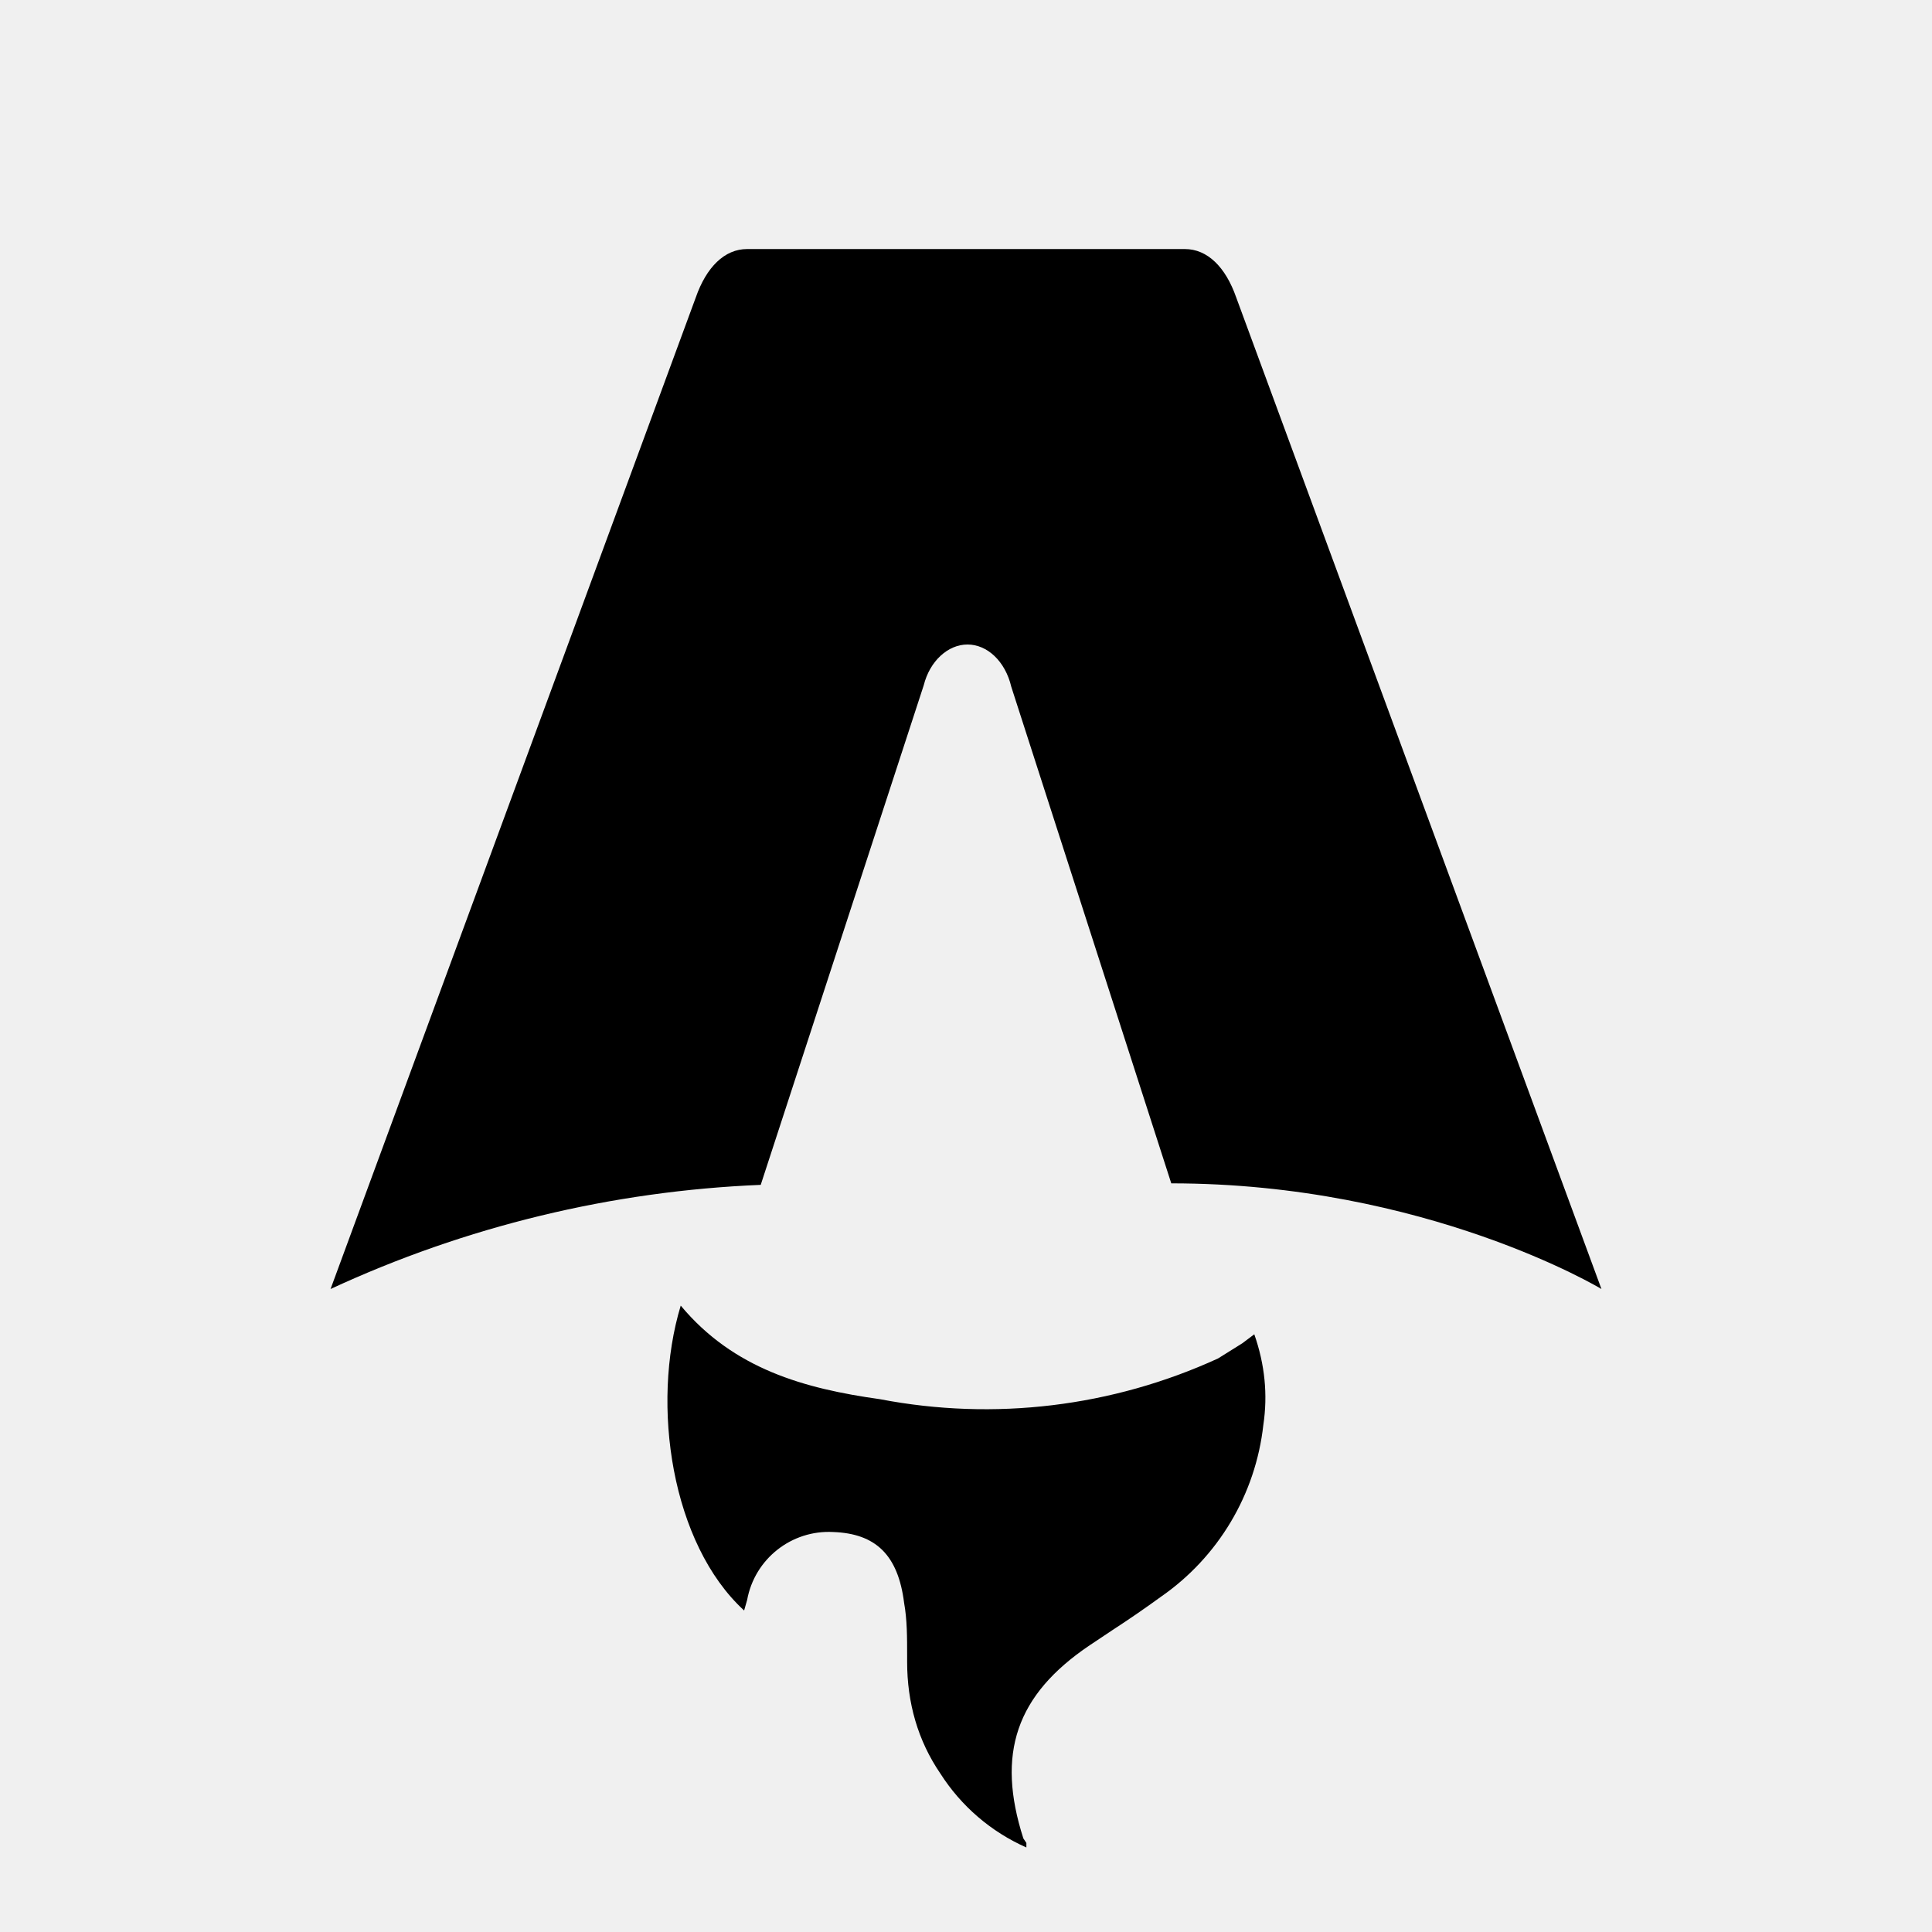
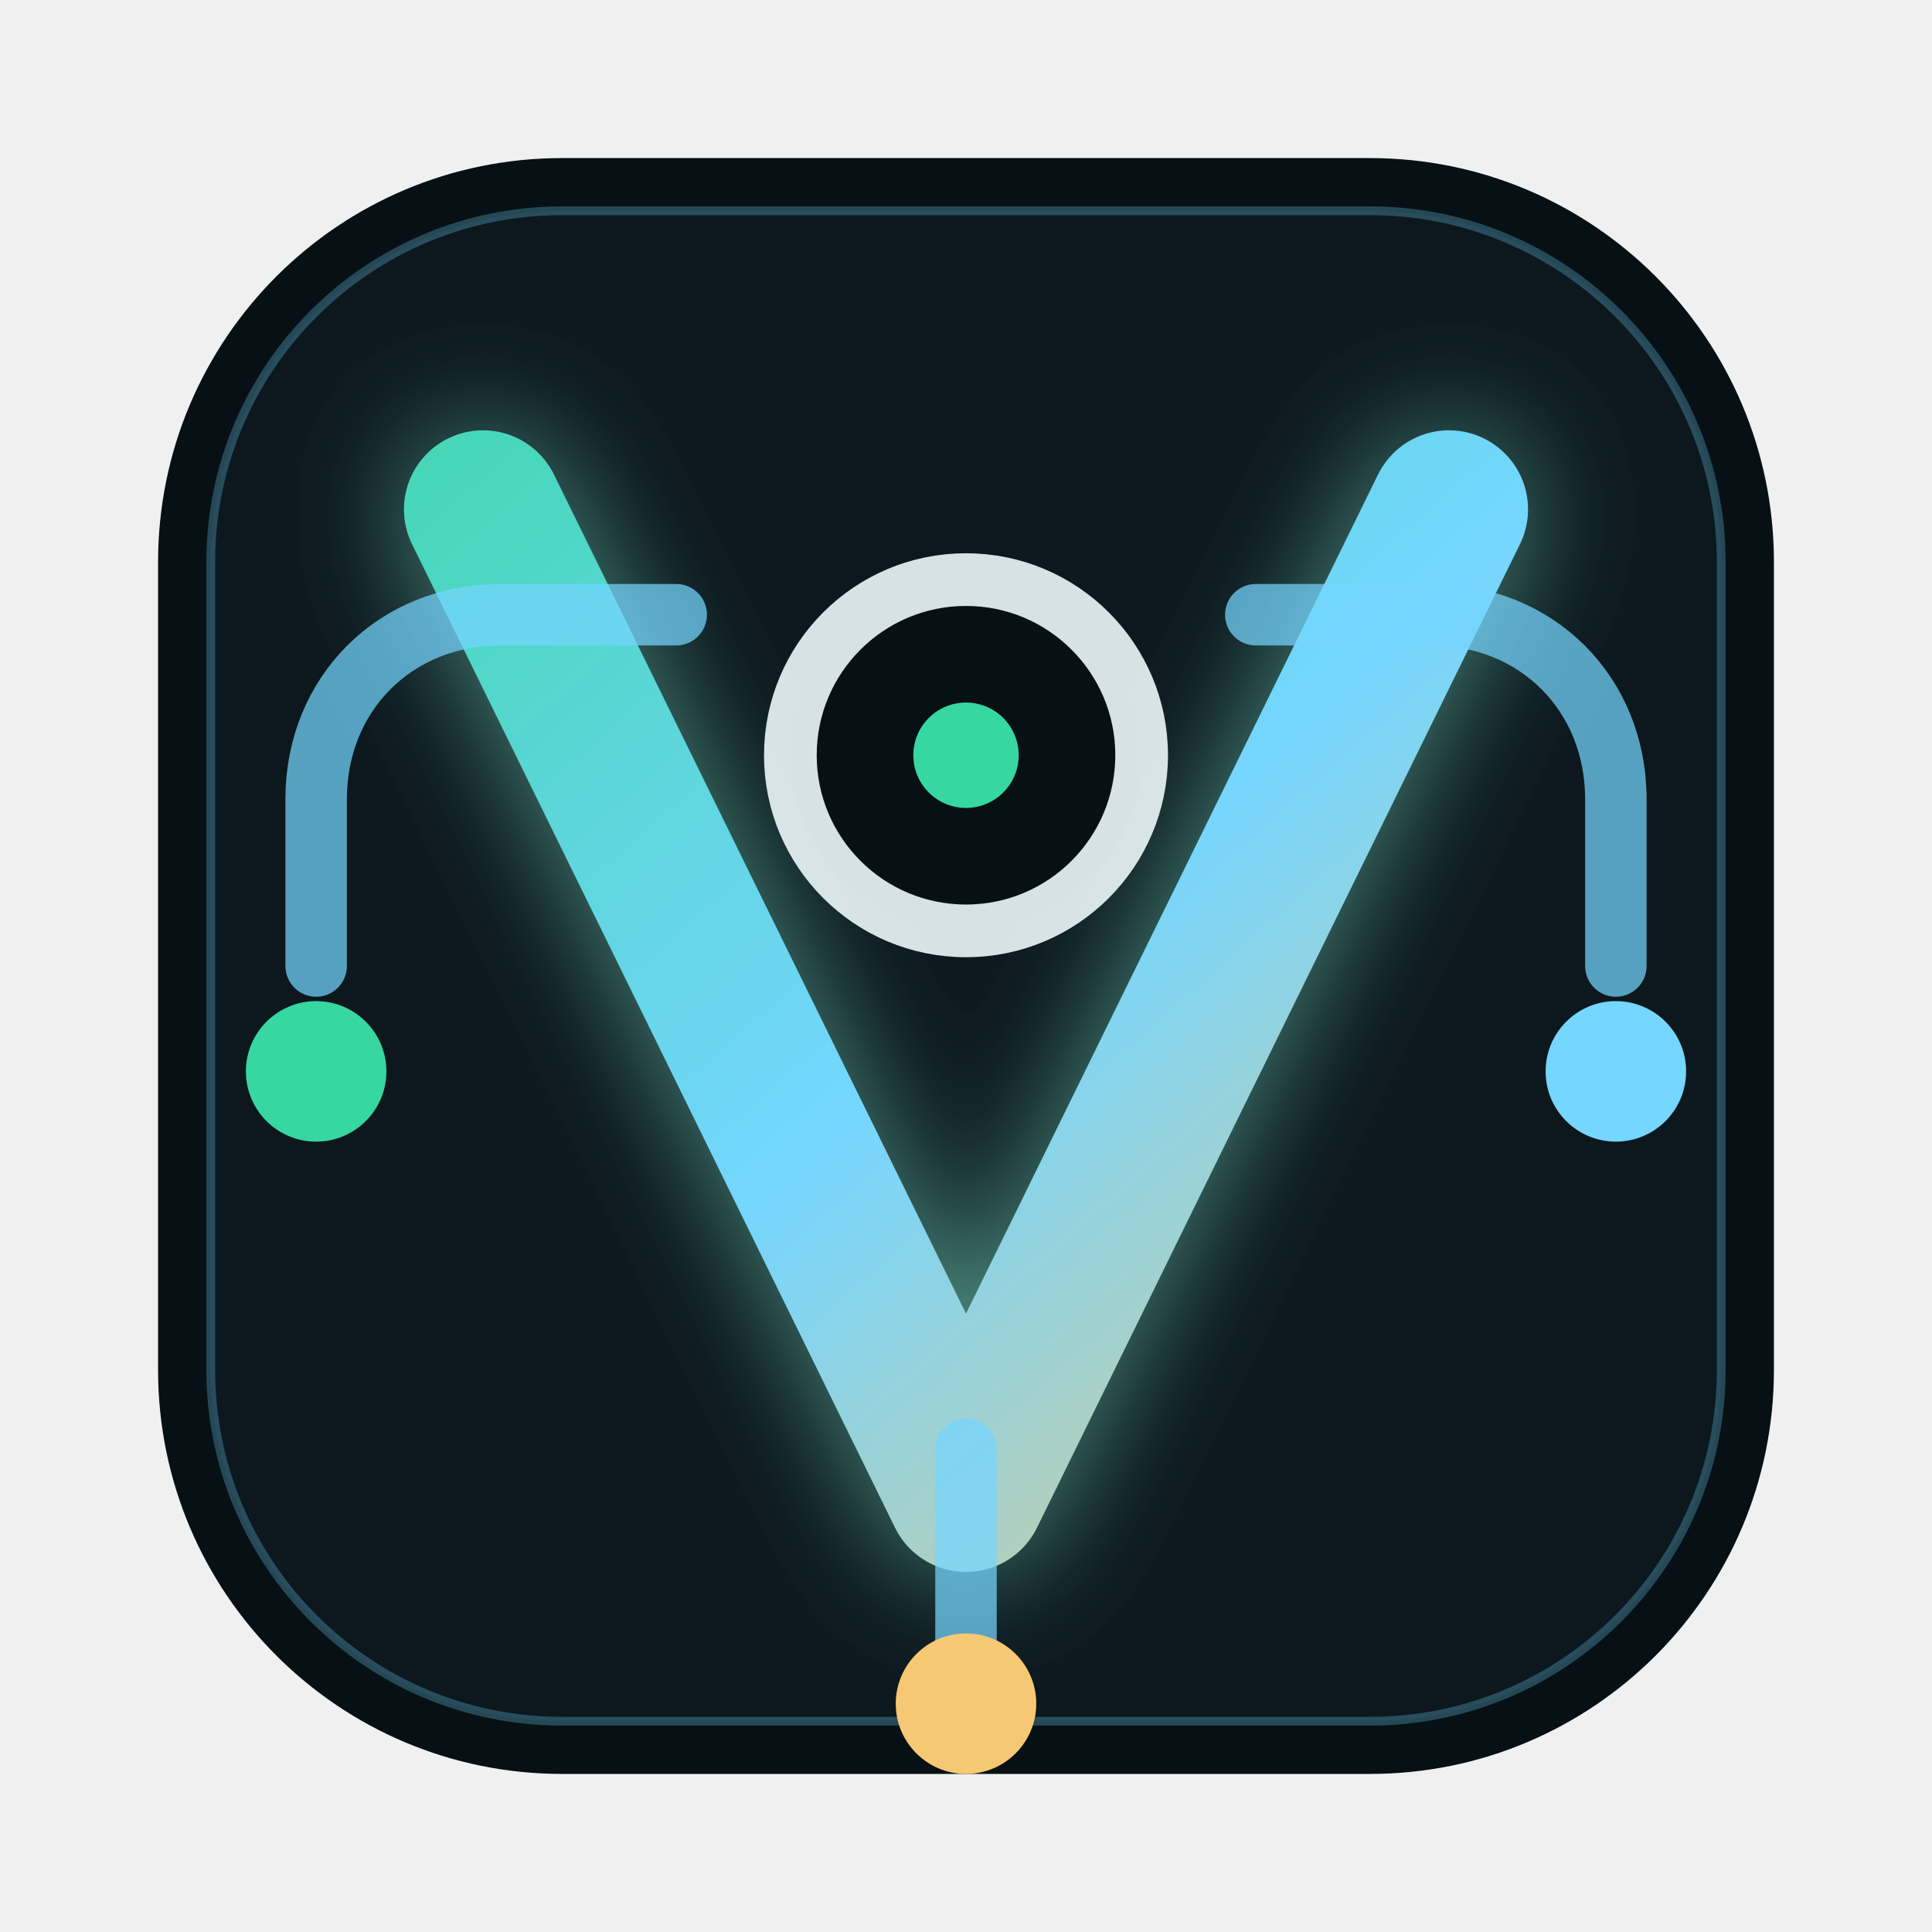
- <svg xmlns="http://www.w3.org/2000/svg" fill="none" viewBox="0 0 128 128">
-   <path d="M50.4 78.5a75.1 75.1 0 0 0-28.5 6.9l24.2-65.7c.7-2 1.9-3.2 3.4-3.2h29c1.5 0 2.7 1.2 3.4 3.2l24.2 65.7s-11.6-7-28.5-7L67 45.5c-.4-1.7-1.6-2.8-2.9-2.8-1.3 0-2.5 1.1-2.9 2.7L50.4 78.5Zm-1.1 28.2Zm-4.2-20.2c-2 6.6-.6 15.8 4.2 20.2a17.5 17.5 0 0 1 .2-.7 5.5 5.5 0 0 1 5.7-4.5c2.8.1 4.3 1.5 4.7 4.7.2 1.1.2 2.3.2 3.5v.4c0 2.7.7 5.2 2.2 7.4a13 13 0 0 0 5.7 4.9v-.3l-.2-.3c-1.8-5.6-.5-9.5 4.4-12.8l1.5-1a73 73 0 0 0 3.2-2.2 16 16 0 0 0 6.8-11.4c.3-2 .1-4-.6-6l-.8.6-1.6 1a37 37 0 0 1-22.4 2.7c-5-.7-9.7-2-13.2-6.2Z" />
-   <style>
-         path { fill: #000; }
-         @media (prefers-color-scheme: dark) {
-             path { fill: #FFF; }
-         }
-     </style>
+ <svg xmlns="http://www.w3.org/2000/svg" width="220" height="220" viewBox="0 0 220 220" role="img" aria-labelledby="title desc">
+   <defs>
+     <linearGradient id="mark" x1="36" y1="26" x2="184" y2="194" gradientUnits="userSpaceOnUse">
+       <stop stop-color="#37d7a1" />
+       <stop offset=".52" stop-color="#75d6ff" />
+       <stop offset="1" stop-color="#f7c873" />
+     </linearGradient>
+     <filter id="glow" x="-40%" y="-40%" width="180%" height="180%">
+       <feGaussianBlur stdDeviation="7" result="blur" />
+       <feColorMatrix in="blur" type="matrix" values="0 0 0 0 0.216 0 0 0 0 0.843 0 0 0 0 0.631 0 0 0 .55 0" />
+       <feBlend in="SourceGraphic" />
+     </filter>
+   </defs>
+   <rect x="18" y="18" width="184" height="184" rx="46" fill="#071014" />
+   <rect x="24" y="24" width="172" height="172" rx="40" fill="#0c181e" stroke="#75d6ff" stroke-opacity=".28" />
+   <path d="M55 58l55 112 55-112" fill="none" stroke="url(#mark)" stroke-width="18" stroke-linecap="round" stroke-linejoin="round" filter="url(#glow)" />
+   <path d="M77 70h-20c-12 0-21 9-21 21v19M143 70h20c12 0 21 9 21 21v19M110 165v25" fill="none" stroke="#75d6ff" stroke-opacity=".72" stroke-width="7" stroke-linecap="round" />
+   <circle cx="36" cy="122" r="8" fill="#37d7a1" />
+   <circle cx="184" cy="122" r="8" fill="#75d6ff" />
+   <circle cx="110" cy="194" r="8" fill="#f7c873" />
+   <circle cx="110" cy="86" r="20" fill="#071014" stroke="#edf8fb" stroke-opacity=".9" stroke-width="6" />
+   <circle cx="110" cy="86" r="6" fill="#37d7a1" />
</svg>
